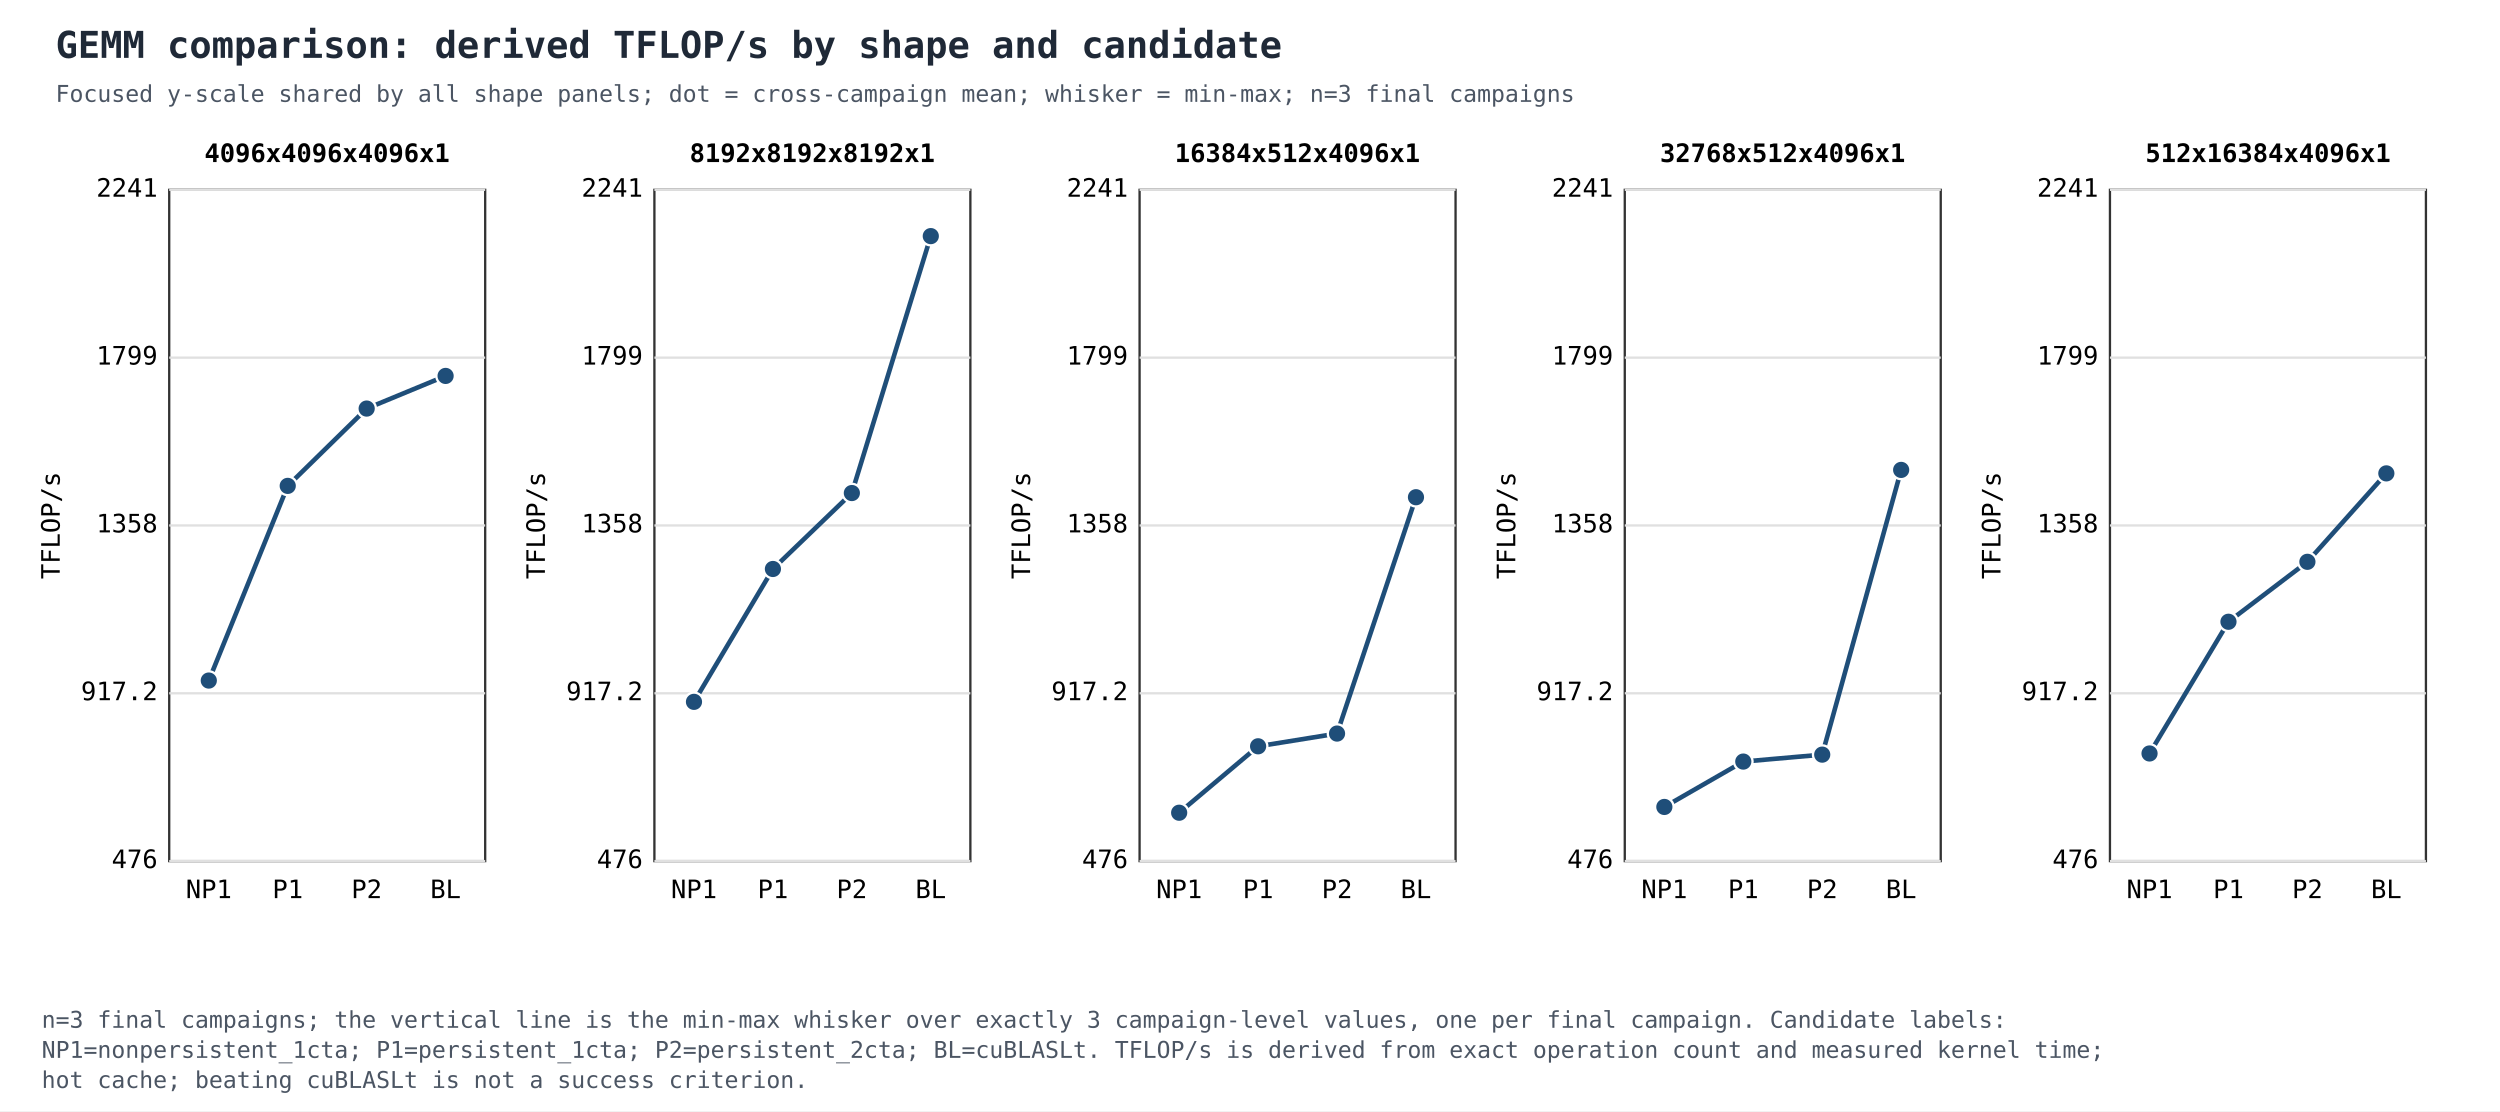
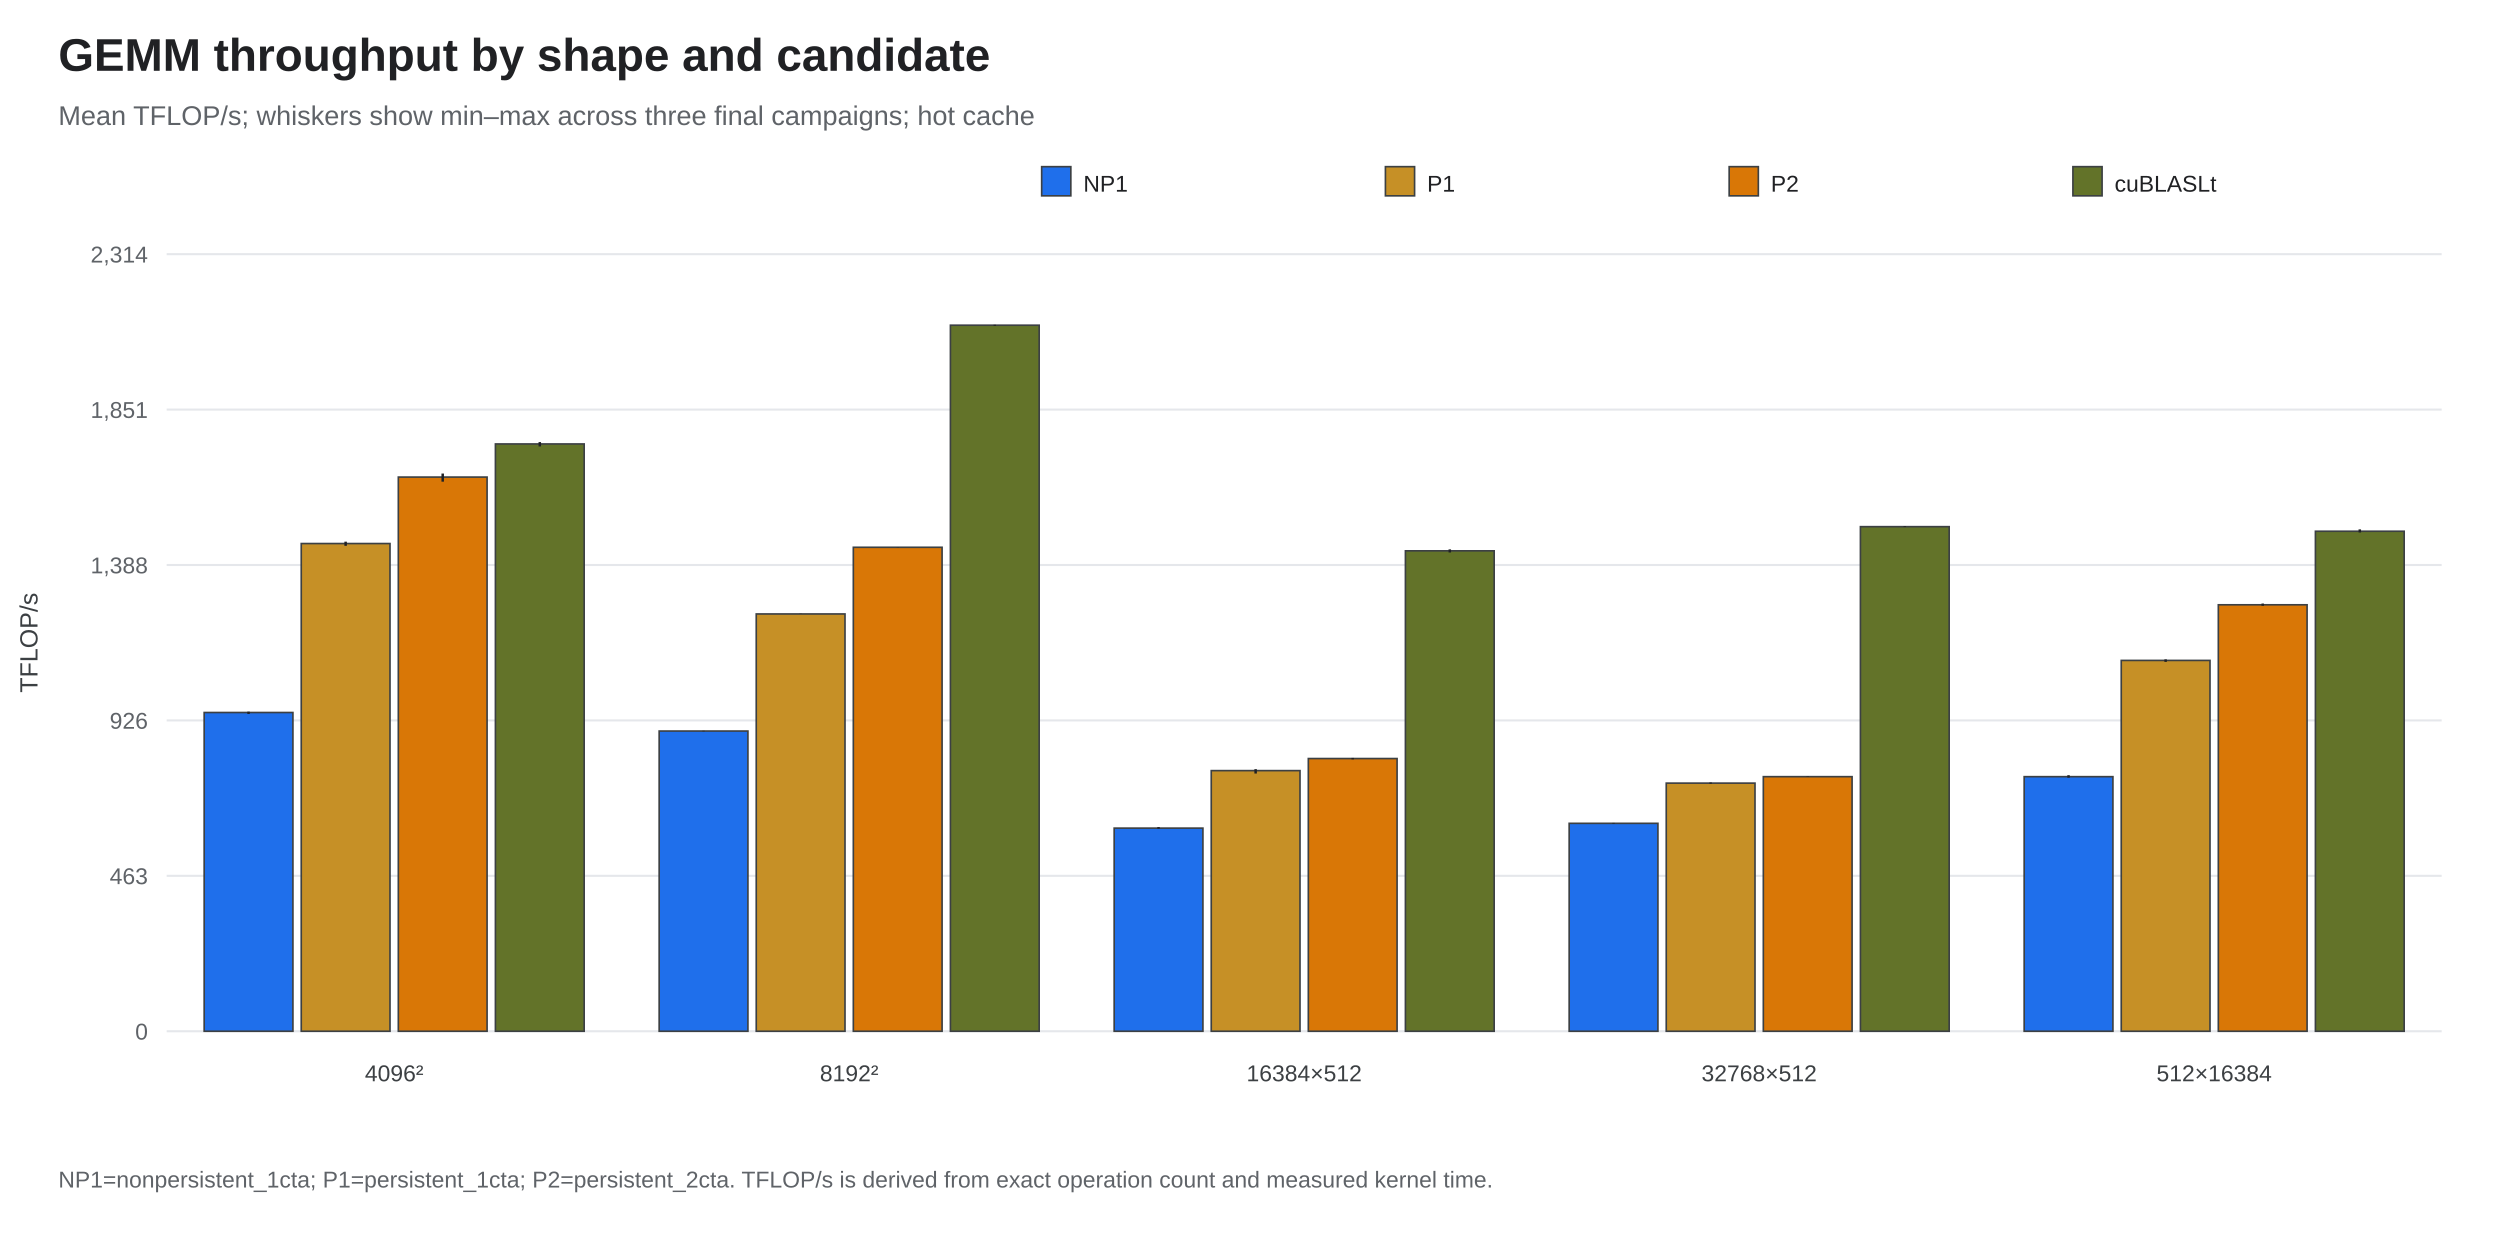
- <svg xmlns="http://www.w3.org/2000/svg" viewBox="0 0 1080 480" width="1080" height="480" font-family="monospace" font-size="11">
-   <rect x="0" y="0" width="1080" height="480" fill="#ffffff" stroke="none" />
-   <text x="24" y="25" font-size="16" font-weight="bold" fill="#1f2937">GEMM comparison: derived TFLOP/s by shape and candidate</text>
-   <text x="24" y="44" font-size="10" fill="#4b5563">Focused y-scale shared by all shape panels; dot = cross-campaign mean; whisker = min-max; n=3 final campaigns</text>
-   <text x="141.3" y="70.0" text-anchor="middle" font-weight="bold">4096x4096x4096x1</text>
-   <rect x="73.1" y="82.0" width="136.5" height="290.0" fill="none" stroke="#333333" stroke-width="1" />
-   <line x1="73.1" y1="372.0" x2="209.6" y2="372.0" stroke="#e0e0e0" stroke-width="1" />
-   <text x="68.1" y="375.0" text-anchor="end">476</text>
-   <line x1="73.1" y1="299.5" x2="209.6" y2="299.5" stroke="#e0e0e0" stroke-width="1" />
-   <text x="68.1" y="302.5" text-anchor="end">917.2</text>
-   <line x1="73.1" y1="227.0" x2="209.6" y2="227.0" stroke="#e0e0e0" stroke-width="1" />
-   <text x="68.1" y="230.0" text-anchor="end">1358</text>
-   <line x1="73.1" y1="154.5" x2="209.6" y2="154.5" stroke="#e0e0e0" stroke-width="1" />
-   <text x="68.1" y="157.5" text-anchor="end">1799</text>
-   <line x1="73.1" y1="82.0" x2="209.6" y2="82.0" stroke="#e0e0e0" stroke-width="1" />
-   <text x="68.1" y="85.0" text-anchor="end">2241</text>
-   <text x="25.8" y="227.0" text-anchor="middle" transform="rotate(-90 25.8 227.0)">TFLOP/s</text>
-   <text x="90.2" y="388.0" text-anchor="middle">NP1</text>
-   <text x="124.3" y="388.0" text-anchor="middle">P1</text>
-   <text x="158.4" y="388.0" text-anchor="middle">P2</text>
-   <text x="192.5" y="388.0" text-anchor="middle">BL</text>
-   <line x1="90.2" y1="294.1" x2="90.2" y2="293.8" stroke="#1f4e79" stroke-width="1.5" />
-   <line x1="124.3" y1="210.7" x2="124.3" y2="209.0" stroke="#1f4e79" stroke-width="1.5" />
-   <line x1="158.4" y1="177.4" x2="158.4" y2="175.6" stroke="#1f4e79" stroke-width="1.5" />
-   <line x1="192.5" y1="162.9" x2="192.5" y2="161.7" stroke="#1f4e79" stroke-width="1.5" />
-   <polyline points="90.2,294.0 124.3,209.9 158.4,176.5 192.5,162.4" fill="none" stroke="#1f4e79" stroke-width="2" />
-   <circle cx="90.2" cy="294.0" r="4" fill="#1f4e79" stroke="#ffffff" stroke-width="1" />
-   <circle cx="124.3" cy="209.9" r="4" fill="#1f4e79" stroke="#ffffff" stroke-width="1" />
-   <circle cx="158.4" cy="176.5" r="4" fill="#1f4e79" stroke="#ffffff" stroke-width="1" />
-   <circle cx="192.5" cy="162.4" r="4" fill="#1f4e79" stroke="#ffffff" stroke-width="1" />
-   <text x="350.9" y="70.0" text-anchor="middle" font-weight="bold">8192x8192x8192x1</text>
-   <rect x="282.7" y="82.0" width="136.5" height="290.0" fill="none" stroke="#333333" stroke-width="1" />
-   <line x1="282.7" y1="372.0" x2="419.2" y2="372.0" stroke="#e0e0e0" stroke-width="1" />
-   <text x="277.7" y="375.0" text-anchor="end">476</text>
-   <line x1="282.7" y1="299.5" x2="419.2" y2="299.5" stroke="#e0e0e0" stroke-width="1" />
-   <text x="277.7" y="302.5" text-anchor="end">917.2</text>
-   <line x1="282.7" y1="227.0" x2="419.2" y2="227.0" stroke="#e0e0e0" stroke-width="1" />
-   <text x="277.7" y="230.0" text-anchor="end">1358</text>
-   <line x1="282.7" y1="154.5" x2="419.2" y2="154.5" stroke="#e0e0e0" stroke-width="1" />
-   <text x="277.7" y="157.5" text-anchor="end">1799</text>
-   <line x1="282.7" y1="82.0" x2="419.2" y2="82.0" stroke="#e0e0e0" stroke-width="1" />
-   <text x="277.7" y="85.0" text-anchor="end">2241</text>
-   <text x="235.4" y="227.0" text-anchor="middle" transform="rotate(-90 235.4 227.0)">TFLOP/s</text>
-   <text x="299.8" y="388.0" text-anchor="middle">NP1</text>
-   <text x="333.9" y="388.0" text-anchor="middle">P1</text>
-   <text x="368.0" y="388.0" text-anchor="middle">P2</text>
-   <text x="402.1" y="388.0" text-anchor="middle">BL</text>
-   <line x1="299.8" y1="303.3" x2="299.8" y2="303.2" stroke="#1f4e79" stroke-width="1.5" />
-   <line x1="333.9" y1="245.9" x2="333.9" y2="245.7" stroke="#1f4e79" stroke-width="1.5" />
-   <line x1="368.0" y1="213.5" x2="368.0" y2="212.6" stroke="#1f4e79" stroke-width="1.5" />
-   <line x1="402.1" y1="102.1" x2="402.1" y2="102.0" stroke="#1f4e79" stroke-width="1.5" />
-   <polyline points="299.8,303.2 333.9,245.8 368.0,213.0 402.1,102.0" fill="none" stroke="#1f4e79" stroke-width="2" />
-   <circle cx="299.8" cy="303.2" r="4" fill="#1f4e79" stroke="#ffffff" stroke-width="1" />
-   <circle cx="333.9" cy="245.8" r="4" fill="#1f4e79" stroke="#ffffff" stroke-width="1" />
-   <circle cx="368.0" cy="213.0" r="4" fill="#1f4e79" stroke="#ffffff" stroke-width="1" />
-   <circle cx="402.1" cy="102.0" r="4" fill="#1f4e79" stroke="#ffffff" stroke-width="1" />
-   <text x="560.5" y="70.0" text-anchor="middle" font-weight="bold">16384x512x4096x1</text>
-   <rect x="492.3" y="82.0" width="136.5" height="290.0" fill="none" stroke="#333333" stroke-width="1" />
-   <line x1="492.3" y1="372.0" x2="628.8" y2="372.0" stroke="#e0e0e0" stroke-width="1" />
-   <text x="487.3" y="375.0" text-anchor="end">476</text>
-   <line x1="492.3" y1="299.5" x2="628.8" y2="299.5" stroke="#e0e0e0" stroke-width="1" />
-   <text x="487.3" y="302.5" text-anchor="end">917.2</text>
-   <line x1="492.3" y1="227.0" x2="628.8" y2="227.0" stroke="#e0e0e0" stroke-width="1" />
-   <text x="487.3" y="230.0" text-anchor="end">1358</text>
-   <line x1="492.3" y1="154.5" x2="628.8" y2="154.5" stroke="#e0e0e0" stroke-width="1" />
-   <text x="487.3" y="157.5" text-anchor="end">1799</text>
-   <line x1="492.3" y1="82.0" x2="628.8" y2="82.0" stroke="#e0e0e0" stroke-width="1" />
-   <text x="487.3" y="85.0" text-anchor="end">2241</text>
-   <text x="445.0" y="227.0" text-anchor="middle" transform="rotate(-90 445.0 227.0)">TFLOP/s</text>
-   <text x="509.4" y="388.0" text-anchor="middle">NP1</text>
-   <text x="543.5" y="388.0" text-anchor="middle">P1</text>
-   <text x="577.6" y="388.0" text-anchor="middle">P2</text>
-   <text x="611.7" y="388.0" text-anchor="middle">BL</text>
-   <line x1="509.4" y1="352.0" x2="509.4" y2="350.5" stroke="#1f4e79" stroke-width="1.5" />
-   <line x1="543.5" y1="323.6" x2="543.5" y2="321.7" stroke="#1f4e79" stroke-width="1.5" />
-   <line x1="577.6" y1="317.8" x2="577.6" y2="316.5" stroke="#1f4e79" stroke-width="1.5" />
-   <line x1="611.7" y1="214.9" x2="611.7" y2="214.7" stroke="#1f4e79" stroke-width="1.5" />
-   <polyline points="509.4,351.1 543.5,322.4 577.6,316.9 611.7,214.8" fill="none" stroke="#1f4e79" stroke-width="2" />
-   <circle cx="509.4" cy="351.1" r="4" fill="#1f4e79" stroke="#ffffff" stroke-width="1" />
-   <circle cx="543.5" cy="322.4" r="4" fill="#1f4e79" stroke="#ffffff" stroke-width="1" />
-   <circle cx="577.6" cy="316.9" r="4" fill="#1f4e79" stroke="#ffffff" stroke-width="1" />
-   <circle cx="611.7" cy="214.8" r="4" fill="#1f4e79" stroke="#ffffff" stroke-width="1" />
-   <text x="770.1" y="70.0" text-anchor="middle" font-weight="bold">32768x512x4096x1</text>
-   <rect x="701.9" y="82.0" width="136.5" height="290.0" fill="none" stroke="#333333" stroke-width="1" />
-   <line x1="701.9" y1="372.0" x2="838.4" y2="372.0" stroke="#e0e0e0" stroke-width="1" />
-   <text x="696.9" y="375.0" text-anchor="end">476</text>
-   <line x1="701.9" y1="299.5" x2="838.4" y2="299.5" stroke="#e0e0e0" stroke-width="1" />
-   <text x="696.9" y="302.5" text-anchor="end">917.2</text>
-   <line x1="701.9" y1="227.0" x2="838.4" y2="227.0" stroke="#e0e0e0" stroke-width="1" />
-   <text x="696.9" y="230.0" text-anchor="end">1358</text>
-   <line x1="701.9" y1="154.5" x2="838.4" y2="154.5" stroke="#e0e0e0" stroke-width="1" />
-   <text x="696.9" y="157.5" text-anchor="end">1799</text>
-   <line x1="701.9" y1="82.0" x2="838.4" y2="82.0" stroke="#e0e0e0" stroke-width="1" />
-   <text x="696.9" y="85.0" text-anchor="end">2241</text>
-   <text x="654.6" y="227.0" text-anchor="middle" transform="rotate(-90 654.6 227.0)">TFLOP/s</text>
-   <text x="719.0" y="388.0" text-anchor="middle">NP1</text>
-   <text x="753.1" y="388.0" text-anchor="middle">P1</text>
-   <text x="787.2" y="388.0" text-anchor="middle">P2</text>
-   <text x="821.3" y="388.0" text-anchor="middle">BL</text>
-   <line x1="719.0" y1="349.1" x2="719.0" y2="348.3" stroke="#1f4e79" stroke-width="1.5" />
-   <line x1="753.1" y1="329.6" x2="753.1" y2="328.6" stroke="#1f4e79" stroke-width="1.5" />
-   <line x1="787.2" y1="326.5" x2="787.2" y2="325.6" stroke="#1f4e79" stroke-width="1.5" />
-   <line x1="821.3" y1="203.4" x2="821.3" y2="202.5" stroke="#1f4e79" stroke-width="1.5" />
-   <polyline points="719.0,348.6 753.1,329.0 787.2,326.0 821.3,203.0" fill="none" stroke="#1f4e79" stroke-width="2" />
-   <circle cx="719.0" cy="348.6" r="4" fill="#1f4e79" stroke="#ffffff" stroke-width="1" />
-   <circle cx="753.1" cy="329.0" r="4" fill="#1f4e79" stroke="#ffffff" stroke-width="1" />
-   <circle cx="787.2" cy="326.0" r="4" fill="#1f4e79" stroke="#ffffff" stroke-width="1" />
-   <circle cx="821.3" cy="203.0" r="4" fill="#1f4e79" stroke="#ffffff" stroke-width="1" />
-   <text x="979.8" y="70.0" text-anchor="middle" font-weight="bold">512x16384x4096x1</text>
-   <rect x="911.5" y="82.0" width="136.5" height="290.0" fill="none" stroke="#333333" stroke-width="1" />
-   <line x1="911.5" y1="372.0" x2="1048.0" y2="372.0" stroke="#e0e0e0" stroke-width="1" />
-   <text x="906.5" y="375.0" text-anchor="end">476</text>
-   <line x1="911.5" y1="299.5" x2="1048.0" y2="299.5" stroke="#e0e0e0" stroke-width="1" />
-   <text x="906.5" y="302.5" text-anchor="end">917.2</text>
-   <line x1="911.5" y1="227.0" x2="1048.0" y2="227.0" stroke="#e0e0e0" stroke-width="1" />
-   <text x="906.5" y="230.0" text-anchor="end">1358</text>
-   <line x1="911.5" y1="154.5" x2="1048.0" y2="154.5" stroke="#e0e0e0" stroke-width="1" />
-   <text x="906.5" y="157.5" text-anchor="end">1799</text>
-   <line x1="911.5" y1="82.0" x2="1048.0" y2="82.0" stroke="#e0e0e0" stroke-width="1" />
-   <text x="906.5" y="85.0" text-anchor="end">2241</text>
-   <text x="864.2" y="227.0" text-anchor="middle" transform="rotate(-90 864.2 227.0)">TFLOP/s</text>
-   <text x="928.6" y="388.0" text-anchor="middle">NP1</text>
-   <text x="962.7" y="388.0" text-anchor="middle">P1</text>
-   <text x="996.8" y="388.0" text-anchor="middle">P2</text>
-   <text x="1030.9" y="388.0" text-anchor="middle">BL</text>
-   <line x1="928.6" y1="325.7" x2="928.6" y2="325.4" stroke="#1f4e79" stroke-width="1.5" />
-   <line x1="962.7" y1="269.1" x2="962.7" y2="268.3" stroke="#1f4e79" stroke-width="1.5" />
-   <line x1="996.8" y1="244.9" x2="996.8" y2="241.3" stroke="#1f4e79" stroke-width="1.5" />
-   <line x1="1030.9" y1="205.8" x2="1030.9" y2="203.3" stroke="#1f4e79" stroke-width="1.5" />
-   <polyline points="928.6,325.5 962.7,268.6 996.8,242.7 1030.9,204.5" fill="none" stroke="#1f4e79" stroke-width="2" />
-   <circle cx="928.6" cy="325.5" r="4" fill="#1f4e79" stroke="#ffffff" stroke-width="1" />
-   <circle cx="962.7" cy="268.6" r="4" fill="#1f4e79" stroke="#ffffff" stroke-width="1" />
-   <circle cx="996.8" cy="242.7" r="4" fill="#1f4e79" stroke="#ffffff" stroke-width="1" />
-   <circle cx="1030.9" cy="204.5" r="4" fill="#1f4e79" stroke="#ffffff" stroke-width="1" />
-   <text x="18" y="444" font-size="10" fill="#4b5563">
-     <tspan x="18" y="444">n=3 final campaigns; the vertical line is the min-max whisker over exactly 3 campaign-level values, one per final campaign. Candidate labels:</tspan>
-     <tspan x="18" y="457">NP1=nonpersistent_1cta; P1=persistent_1cta; P2=persistent_2cta; BL=cuBLASLt. TFLOP/s is derived from exact operation count and measured kernel time;</tspan>
-     <tspan x="18" y="470">hot cache; beating cuBLASLt is not a success criterion.</tspan>
-   </text>
+ <svg xmlns="http://www.w3.org/2000/svg" width="1200" height="600" viewBox="0 0 1200 600" role="img" aria-label="GEMM throughput comparison">
+   <rect width="100%" height="100%" fill="#ffffff" />
+   <text x="28.0" y="34.0" font-family="Arial, sans-serif" font-size="22" font-weight="700" fill="#202124">GEMM throughput by shape and candidate</text>
+   <text x="28.0" y="60.0" font-family="Arial, sans-serif" font-size="13" fill="#5f6368">Mean TFLOP/s; whiskers show min–max across three final campaigns; hot cache</text>
+   <rect x="500" y="80" width="14" height="14" fill="#1f6feb" stroke="#3c4043" stroke-width="0.8" />
+   <text x="520.0" y="92.0" font-family="Arial, sans-serif" font-size="11" fill="#202124">NP1</text>
+   <rect x="665" y="80" width="14" height="14" fill="#c69026" stroke="#3c4043" stroke-width="0.8" />
+   <text x="685.0" y="92.0" font-family="Arial, sans-serif" font-size="11" fill="#202124">P1</text>
+   <rect x="830" y="80" width="14" height="14" fill="#d97706" stroke="#3c4043" stroke-width="0.8" />
+   <text x="850.0" y="92.0" font-family="Arial, sans-serif" font-size="11" fill="#202124">P2</text>
+   <rect x="995" y="80" width="14" height="14" fill="#637329" stroke="#3c4043" stroke-width="0.8" />
+   <text x="1015.0" y="92.0" font-family="Arial, sans-serif" font-size="11" fill="#202124">cuBLASLt</text>
+   <line x1="80" y1="495.0" x2="1172" y2="495.0" stroke="#e5e7eb" stroke-width="1" />
+   <text x="71.0" y="499.0" text-anchor="end" font-family="Arial, sans-serif" font-size="11" fill="#5f6368">0</text>
+   <line x1="80" y1="420.4" x2="1172" y2="420.4" stroke="#e5e7eb" stroke-width="1" />
+   <text x="71.0" y="424.4" text-anchor="end" font-family="Arial, sans-serif" font-size="11" fill="#5f6368">463</text>
+   <line x1="80" y1="345.8" x2="1172" y2="345.8" stroke="#e5e7eb" stroke-width="1" />
+   <text x="71.0" y="349.8" text-anchor="end" font-family="Arial, sans-serif" font-size="11" fill="#5f6368">926</text>
+   <line x1="80" y1="271.2" x2="1172" y2="271.2" stroke="#e5e7eb" stroke-width="1" />
+   <text x="71.0" y="275.2" text-anchor="end" font-family="Arial, sans-serif" font-size="11" fill="#5f6368">1,388</text>
+   <line x1="80" y1="196.6" x2="1172" y2="196.6" stroke="#e5e7eb" stroke-width="1" />
+   <text x="71.0" y="200.6" text-anchor="end" font-family="Arial, sans-serif" font-size="11" fill="#5f6368">1,851</text>
+   <line x1="80" y1="122.0" x2="1172" y2="122.0" stroke="#e5e7eb" stroke-width="1" />
+   <text x="71.0" y="126.0" text-anchor="end" font-family="Arial, sans-serif" font-size="11" fill="#5f6368">2,314</text>
+   <text x="18.0" y="308.5" text-anchor="middle" font-family="Arial, sans-serif" font-size="12" fill="#3c4043" transform="rotate(-90 18 308.5)">TFLOP/s</text>
+   <rect x="98.0" y="342.0" width="42.6" height="153.0" fill="#1f6feb" stroke="#3c4043" stroke-width="0.8" />
+   <line x1="119.3" y1="342.7" x2="119.3" y2="341.6" stroke="#202124" stroke-width="1.2" />
+   <rect x="144.6" y="260.9" width="42.6" height="234.1" fill="#c69026" stroke="#3c4043" stroke-width="0.8" />
+   <line x1="165.9" y1="262.0" x2="165.9" y2="260.0" stroke="#202124" stroke-width="1.2" />
+   <rect x="191.2" y="229.0" width="42.6" height="266.0" fill="#d97706" stroke="#3c4043" stroke-width="0.8" />
+   <line x1="212.5" y1="231.2" x2="212.5" y2="227.3" stroke="#202124" stroke-width="1.2" />
+   <rect x="237.8" y="213.1" width="42.6" height="281.9" fill="#637329" stroke="#3c4043" stroke-width="0.8" />
+   <line x1="259.1" y1="214.3" x2="259.1" y2="212.2" stroke="#202124" stroke-width="1.2" />
+   <text x="189.2" y="519.0" text-anchor="middle" font-family="Arial, sans-serif" font-size="11" fill="#3c4043">4096²</text>
+   <rect x="316.4" y="350.9" width="42.6" height="144.1" fill="#1f6feb" stroke="#3c4043" stroke-width="0.8" />
+   <line x1="337.7" y1="351.0" x2="337.7" y2="350.8" stroke="#202124" stroke-width="1.2" />
+   <rect x="363.0" y="294.7" width="42.6" height="200.3" fill="#c69026" stroke="#3c4043" stroke-width="0.8" />
+   <line x1="384.3" y1="294.7" x2="384.3" y2="294.6" stroke="#202124" stroke-width="1.2" />
+   <rect x="409.6" y="262.7" width="42.6" height="232.3" fill="#d97706" stroke="#3c4043" stroke-width="0.8" />
+   <line x1="430.9" y1="262.8" x2="430.9" y2="262.7" stroke="#202124" stroke-width="1.2" />
+   <rect x="456.2" y="156.1" width="42.6" height="338.9" fill="#637329" stroke="#3c4043" stroke-width="0.8" />
+   <line x1="477.5" y1="156.4" x2="477.5" y2="155.9" stroke="#202124" stroke-width="1.2" />
+   <text x="407.6" y="519.0" text-anchor="middle" font-family="Arial, sans-serif" font-size="11" fill="#3c4043">8192²</text>
+   <rect x="534.8" y="397.5" width="42.6" height="97.5" fill="#1f6feb" stroke="#3c4043" stroke-width="0.8" />
+   <line x1="556.1" y1="397.8" x2="556.1" y2="397.0" stroke="#202124" stroke-width="1.2" />
+   <rect x="581.4" y="369.9" width="42.6" height="125.1" fill="#c69026" stroke="#3c4043" stroke-width="0.8" />
+   <line x1="602.7" y1="371.3" x2="602.7" y2="369.2" stroke="#202124" stroke-width="1.2" />
+   <rect x="628.0" y="364.1" width="42.6" height="130.9" fill="#d97706" stroke="#3c4043" stroke-width="0.8" />
+   <line x1="649.3" y1="364.5" x2="649.3" y2="363.8" stroke="#202124" stroke-width="1.2" />
+   <rect x="674.6" y="264.4" width="42.6" height="230.6" fill="#637329" stroke="#3c4043" stroke-width="0.8" />
+   <line x1="695.9" y1="265.2" x2="695.9" y2="263.7" stroke="#202124" stroke-width="1.2" />
+   <text x="626.0" y="519.0" text-anchor="middle" font-family="Arial, sans-serif" font-size="11" fill="#3c4043">16384×512</text>
+   <rect x="753.2" y="395.2" width="42.6" height="99.8" fill="#1f6feb" stroke="#3c4043" stroke-width="0.8" />
+   <line x1="774.5" y1="395.3" x2="774.5" y2="395.0" stroke="#202124" stroke-width="1.2" />
+   <rect x="799.8" y="375.9" width="42.6" height="119.1" fill="#c69026" stroke="#3c4043" stroke-width="0.8" />
+   <line x1="821.1" y1="376.2" x2="821.1" y2="375.6" stroke="#202124" stroke-width="1.2" />
+   <rect x="846.4" y="372.8" width="42.6" height="122.2" fill="#d97706" stroke="#3c4043" stroke-width="0.8" />
+   <line x1="867.7" y1="372.9" x2="867.7" y2="372.7" stroke="#202124" stroke-width="1.2" />
+   <rect x="893.0" y="252.8" width="42.6" height="242.2" fill="#637329" stroke="#3c4043" stroke-width="0.8" />
+   <line x1="914.3" y1="253.0" x2="914.3" y2="252.6" stroke="#202124" stroke-width="1.2" />
+   <text x="844.4" y="519.0" text-anchor="middle" font-family="Arial, sans-serif" font-size="11" fill="#3c4043">32768×512</text>
+   <rect x="971.6" y="372.8" width="42.6" height="122.2" fill="#1f6feb" stroke="#3c4043" stroke-width="0.8" />
+   <line x1="992.9" y1="373.3" x2="992.9" y2="372.1" stroke="#202124" stroke-width="1.2" />
+   <rect x="1018.2" y="317.0" width="42.6" height="178.0" fill="#c69026" stroke="#3c4043" stroke-width="0.8" />
+   <line x1="1039.5" y1="317.7" x2="1039.5" y2="316.5" stroke="#202124" stroke-width="1.2" />
+   <rect x="1064.8" y="290.3" width="42.6" height="204.7" fill="#d97706" stroke="#3c4043" stroke-width="0.8" />
+   <line x1="1086.1" y1="290.8" x2="1086.1" y2="289.7" stroke="#202124" stroke-width="1.2" />
+   <rect x="1111.4" y="255.0" width="42.6" height="240.0" fill="#637329" stroke="#3c4043" stroke-width="0.8" />
+   <line x1="1132.7" y1="255.6" x2="1132.7" y2="254.1" stroke="#202124" stroke-width="1.2" />
+   <text x="1062.8" y="519.0" text-anchor="middle" font-family="Arial, sans-serif" font-size="11" fill="#3c4043">512×16384</text>
+   <text x="28.0" y="570.0" font-family="Arial, sans-serif" font-size="11" fill="#5f6368">NP1=nonpersistent_1cta; P1=persistent_1cta; P2=persistent_2cta. TFLOP/s is derived from exact operation count and measured kernel time.</text>
</svg>
